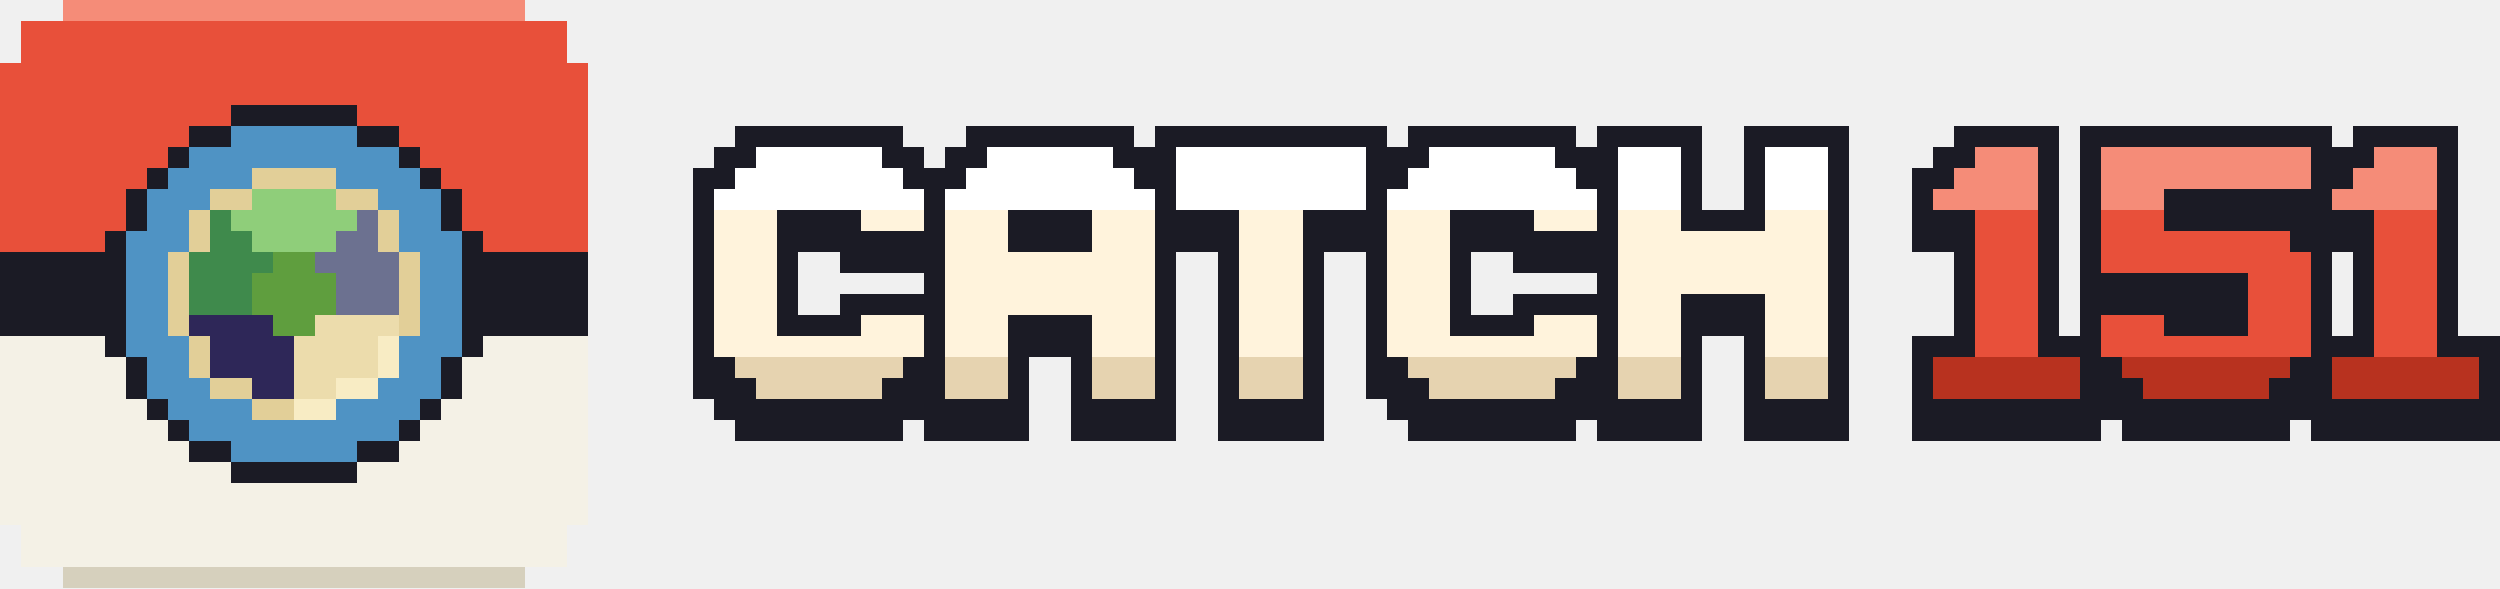
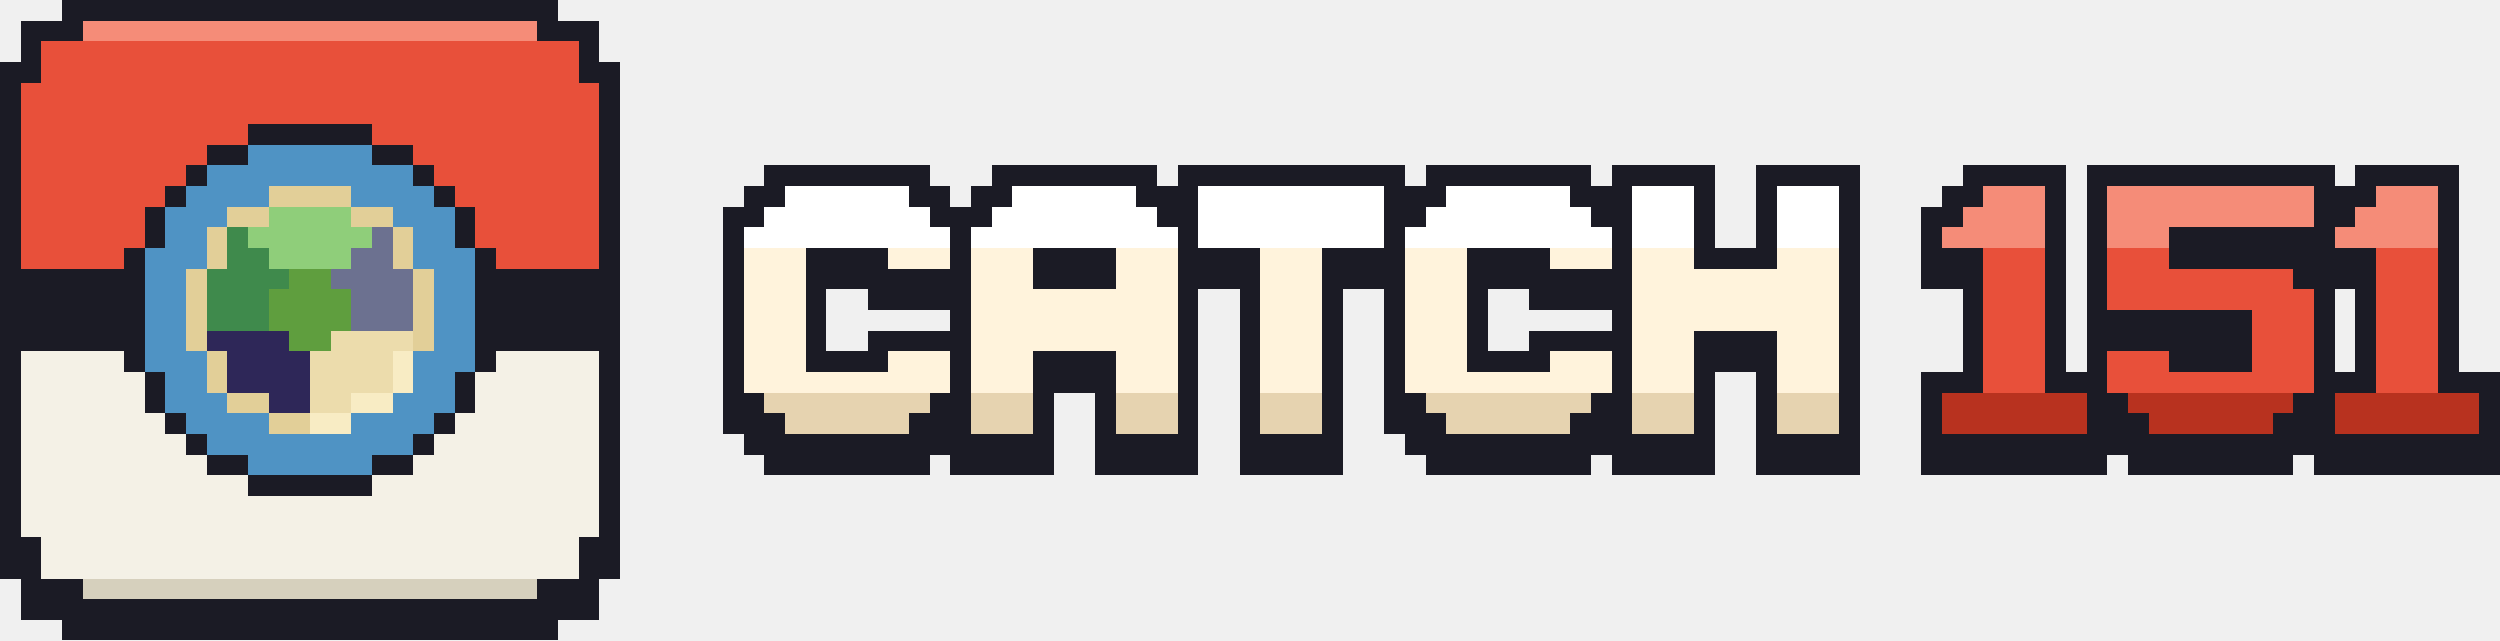
- <svg xmlns="http://www.w3.org/2000/svg" viewBox="0 0 119 28" width="119" height="28" shape-rendering="crispEdges">
-   <path fill="#f58c78" d="M3 0h22v1h-22zM94 7h3v1h-3zM100 7h10v1h-10zM113 7h3v1h-3zM93 8h4v1h-4zM100 8h10v1h-10zM112 8h4v1h-4zM92 9h5v1h-5zM100 9h3v1h-3zM111 9h5v1h-5z" />
-   <path fill="#e8503a" d="M1 1h26v1h-26zM1 2h26v1h-26zM0 3h28v1h-28zM0 4h28v1h-28zM0 5h11v1h-11zM17 5h11v1h-11zM0 6h9v1h-9zM19 6h9v1h-9zM0 7h8v1h-8zM20 7h8v1h-8zM0 8h7v1h-7zM21 8h7v1h-7zM0 9h6v1h-6zM22 9h6v1h-6zM0 10h6v1h-6zM22 10h6v1h-6zM94 10h3v1h-3zM100 10h3v1h-3zM113 10h3v1h-3zM0 11h5v1h-5zM23 11h5v1h-5zM94 11h3v1h-3zM100 11h9v1h-9zM113 11h3v1h-3zM94 12h3v1h-3zM100 12h10v1h-10zM113 12h3v1h-3zM94 13h3v1h-3zM107 13h3v1h-3zM113 13h3v1h-3zM94 14h3v1h-3zM107 14h3v1h-3zM113 14h3v1h-3zM94 15h3v1h-3zM100 15h3v1h-3zM107 15h3v1h-3zM113 15h3v1h-3zM94 16h3v1h-3zM100 16h10v1h-10zM113 16h3v1h-3z" />
-   <path fill="#1b1b25" d="M11 5h6v1h-6zM9 6h2v1h-2zM17 6h2v1h-2zM35 6h8v1h-8zM46 6h8v1h-8zM55 6h11v1h-11zM67 6h8v1h-8zM76 6h5v1h-5zM83 6h5v1h-5zM93 6h5v1h-5zM99 6h12v1h-12zM112 6h5v1h-5zM8 7h1v1h-1zM19 7h1v1h-1zM34 7h2v1h-2zM42 7h2v1h-2zM45 7h2v1h-2zM53 7h3v1h-3zM65 7h3v1h-3zM74 7h3v1h-3zM80 7h1v1h-1zM83 7h1v1h-1zM87 7h1v1h-1zM92 7h2v1h-2zM97 7h1v1h-1zM99 7h1v1h-1zM110 7h3v1h-3zM116 7h1v1h-1zM7 8h1v1h-1zM20 8h1v1h-1zM33 8h2v1h-2zM43 8h3v1h-3zM54 8h2v1h-2zM65 8h2v1h-2zM75 8h2v1h-2zM80 8h1v1h-1zM83 8h1v1h-1zM87 8h1v1h-1zM91 8h2v1h-2zM97 8h1v1h-1zM99 8h1v1h-1zM110 8h2v1h-2zM116 8h1v1h-1zM6 9h1v1h-1zM21 9h1v1h-1zM33 9h1v1h-1zM44 9h1v1h-1zM55 9h1v1h-1zM65 9h1v1h-1zM76 9h1v1h-1zM80 9h1v1h-1zM83 9h1v1h-1zM87 9h1v1h-1zM91 9h1v1h-1zM97 9h1v1h-1zM99 9h1v1h-1zM103 9h8v1h-8zM116 9h1v1h-1zM6 10h1v1h-1zM21 10h1v1h-1zM33 10h1v1h-1zM37 10h4v1h-4zM44 10h1v1h-1zM48 10h4v1h-4zM55 10h4v1h-4zM62 10h4v1h-4zM69 10h4v1h-4zM76 10h1v1h-1zM80 10h4v1h-4zM87 10h1v1h-1zM91 10h3v1h-3zM97 10h1v1h-1zM99 10h1v1h-1zM103 10h10v1h-10zM116 10h1v1h-1zM5 11h1v1h-1zM22 11h1v1h-1zM33 11h1v1h-1zM37 11h8v1h-8zM48 11h4v1h-4zM55 11h4v1h-4zM62 11h4v1h-4zM69 11h8v1h-8zM87 11h1v1h-1zM91 11h3v1h-3zM97 11h1v1h-1zM99 11h1v1h-1zM109 11h4v1h-4zM116 11h1v1h-1zM0 12h6v1h-6zM22 12h6v1h-6zM33 12h1v1h-1zM37 12h1v1h-1zM40 12h5v1h-5zM55 12h1v1h-1zM58 12h1v1h-1zM62 12h1v1h-1zM65 12h1v1h-1zM69 12h1v1h-1zM72 12h5v1h-5zM87 12h1v1h-1zM93 12h1v1h-1zM97 12h1v1h-1zM99 12h1v1h-1zM110 12h1v1h-1zM112 12h1v1h-1zM116 12h1v1h-1zM0 13h6v1h-6zM22 13h6v1h-6zM33 13h1v1h-1zM37 13h1v1h-1zM44 13h1v1h-1zM55 13h1v1h-1zM58 13h1v1h-1zM62 13h1v1h-1zM65 13h1v1h-1zM69 13h1v1h-1zM76 13h1v1h-1zM87 13h1v1h-1zM93 13h1v1h-1zM97 13h1v1h-1zM99 13h8v1h-8zM110 13h1v1h-1zM112 13h1v1h-1zM116 13h1v1h-1zM0 14h6v1h-6zM22 14h6v1h-6zM33 14h1v1h-1zM37 14h1v1h-1zM40 14h5v1h-5zM55 14h1v1h-1zM58 14h1v1h-1zM62 14h1v1h-1zM65 14h1v1h-1zM69 14h1v1h-1zM72 14h5v1h-5zM80 14h4v1h-4zM87 14h1v1h-1zM93 14h1v1h-1zM97 14h1v1h-1zM99 14h8v1h-8zM110 14h1v1h-1zM112 14h1v1h-1zM116 14h1v1h-1zM0 15h6v1h-6zM22 15h6v1h-6zM33 15h1v1h-1zM37 15h4v1h-4zM44 15h1v1h-1zM48 15h4v1h-4zM55 15h1v1h-1zM58 15h1v1h-1zM62 15h1v1h-1zM65 15h1v1h-1zM69 15h4v1h-4zM76 15h1v1h-1zM80 15h4v1h-4zM87 15h1v1h-1zM93 15h1v1h-1zM97 15h1v1h-1zM99 15h1v1h-1zM103 15h4v1h-4zM110 15h1v1h-1zM112 15h1v1h-1zM116 15h1v1h-1zM5 16h1v1h-1zM22 16h1v1h-1zM33 16h1v1h-1zM44 16h1v1h-1zM48 16h4v1h-4zM55 16h1v1h-1zM58 16h1v1h-1zM62 16h1v1h-1zM65 16h1v1h-1zM76 16h1v1h-1zM80 16h1v1h-1zM83 16h1v1h-1zM87 16h1v1h-1zM91 16h3v1h-3zM97 16h3v1h-3zM110 16h3v1h-3zM116 16h3v1h-3zM6 17h1v1h-1zM21 17h1v1h-1zM33 17h2v1h-2zM43 17h2v1h-2zM48 17h1v1h-1zM51 17h1v1h-1zM55 17h1v1h-1zM58 17h1v1h-1zM62 17h1v1h-1zM65 17h2v1h-2zM75 17h2v1h-2zM80 17h1v1h-1zM83 17h1v1h-1zM87 17h1v1h-1zM91 17h1v1h-1zM99 17h2v1h-2zM109 17h2v1h-2zM118 17h1v1h-1zM6 18h1v1h-1zM21 18h1v1h-1zM33 18h3v1h-3zM42 18h3v1h-3zM48 18h1v1h-1zM51 18h1v1h-1zM55 18h1v1h-1zM58 18h1v1h-1zM62 18h1v1h-1zM65 18h3v1h-3zM74 18h3v1h-3zM80 18h1v1h-1zM83 18h1v1h-1zM87 18h1v1h-1zM91 18h1v1h-1zM99 18h3v1h-3zM108 18h3v1h-3zM118 18h1v1h-1zM7 19h1v1h-1zM20 19h1v1h-1zM34 19h15v1h-15zM51 19h5v1h-5zM58 19h5v1h-5zM66 19h15v1h-15zM83 19h5v1h-5zM91 19h28v1h-28zM8 20h1v1h-1zM19 20h1v1h-1zM35 20h8v1h-8zM44 20h5v1h-5zM51 20h5v1h-5zM58 20h5v1h-5zM67 20h8v1h-8zM76 20h5v1h-5zM83 20h5v1h-5zM91 20h9v1h-9zM101 20h8v1h-8zM110 20h9v1h-9zM9 21h2v1h-2zM17 21h2v1h-2zM11 22h6v1h-6z" />
-   <path fill="#4f93c4" d="M11 6h6v1h-6zM9 7h10v1h-10zM8 8h4v1h-4zM16 8h4v1h-4zM7 9h3v1h-3zM18 9h3v1h-3zM7 10h2v1h-2zM19 10h2v1h-2zM6 11h3v1h-3zM19 11h3v1h-3zM6 12h2v1h-2zM20 12h2v1h-2zM6 13h2v1h-2zM20 13h2v1h-2zM6 14h2v1h-2zM20 14h2v1h-2zM6 15h2v1h-2zM20 15h2v1h-2zM6 16h3v1h-3zM19 16h3v1h-3zM7 17h2v1h-2zM19 17h2v1h-2zM7 18h3v1h-3zM18 18h3v1h-3zM8 19h4v1h-4zM16 19h4v1h-4zM9 20h10v1h-10zM11 21h6v1h-6z" />
-   <path fill="#ffffff" d="M36 7h6v1h-6zM47 7h6v1h-6zM56 7h9v1h-9zM68 7h6v1h-6zM77 7h3v1h-3zM84 7h3v1h-3zM35 8h8v1h-8zM46 8h8v1h-8zM56 8h9v1h-9zM67 8h8v1h-8zM77 8h3v1h-3zM84 8h3v1h-3zM34 9h10v1h-10zM45 9h10v1h-10zM56 9h9v1h-9zM66 9h10v1h-10zM77 9h3v1h-3zM84 9h3v1h-3z" />
-   <path fill="#e2cf98" d="M12 8h4v1h-4zM10 9h2v1h-2zM16 9h2v1h-2zM9 10h1v1h-1zM18 10h1v1h-1zM9 11h1v1h-1zM18 11h1v1h-1zM8 12h1v1h-1zM19 12h1v1h-1zM8 13h1v1h-1zM19 13h1v1h-1zM8 14h1v1h-1zM19 14h1v1h-1zM8 15h1v1h-1zM19 15h1v1h-1zM9 16h1v1h-1zM9 17h1v1h-1zM10 18h2v1h-2zM12 19h2v1h-2z" />
-   <path fill="#8fce7a" d="M12 9h4v1h-4zM11 10h6v1h-6zM12 11h4v1h-4z" />
-   <path fill="#3f8a4c" d="M10 10h1v1h-1zM10 11h2v1h-2zM9 12h4v1h-4zM9 13h3v1h-3zM9 14h3v1h-3z" />
-   <path fill="#6c7190" d="M17 10h1v1h-1zM16 11h2v1h-2zM15 12h4v1h-4zM16 13h3v1h-3zM16 14h3v1h-3z" />
-   <path fill="#fff3dc" d="M34 10h3v1h-3zM41 10h3v1h-3zM45 10h3v1h-3zM52 10h3v1h-3zM59 10h3v1h-3zM66 10h3v1h-3zM73 10h3v1h-3zM77 10h3v1h-3zM84 10h3v1h-3zM34 11h3v1h-3zM45 11h3v1h-3zM52 11h3v1h-3zM59 11h3v1h-3zM66 11h3v1h-3zM77 11h10v1h-10zM34 12h3v1h-3zM45 12h10v1h-10zM59 12h3v1h-3zM66 12h3v1h-3zM77 12h10v1h-10zM34 13h3v1h-3zM45 13h10v1h-10zM59 13h3v1h-3zM66 13h3v1h-3zM77 13h10v1h-10zM34 14h3v1h-3zM45 14h10v1h-10zM59 14h3v1h-3zM66 14h3v1h-3zM77 14h3v1h-3zM84 14h3v1h-3zM34 15h3v1h-3zM41 15h3v1h-3zM45 15h3v1h-3zM52 15h3v1h-3zM59 15h3v1h-3zM66 15h3v1h-3zM73 15h3v1h-3zM77 15h3v1h-3zM84 15h3v1h-3zM34 16h10v1h-10zM45 16h3v1h-3zM52 16h3v1h-3zM59 16h3v1h-3zM66 16h10v1h-10zM77 16h3v1h-3zM84 16h3v1h-3z" />
-   <path fill="#5f9e3e" d="M13 12h2v1h-2zM12 13h4v1h-4zM12 14h4v1h-4zM13 15h2v1h-2z" />
-   <path fill="#2e2758" d="M9 15h4v1h-4zM10 16h4v1h-4zM10 17h4v1h-4zM12 18h2v1h-2z" />
-   <path fill="#ecdcac" d="M15 15h4v1h-4zM14 16h4v1h-4zM14 17h4v1h-4zM14 18h2v1h-2z" />
-   <path fill="#f4f1e6" d="M0 16h5v1h-5zM23 16h5v1h-5zM0 17h6v1h-6zM22 17h6v1h-6zM0 18h6v1h-6zM22 18h6v1h-6zM0 19h7v1h-7zM21 19h7v1h-7zM0 20h8v1h-8zM20 20h8v1h-8zM0 21h9v1h-9zM19 21h9v1h-9zM0 22h11v1h-11zM17 22h11v1h-11zM0 23h28v1h-28zM0 24h28v1h-28zM1 25h26v1h-26zM1 26h26v1h-26z" />
-   <path fill="#f8ecc4" d="M18 16h1v1h-1zM18 17h1v1h-1zM16 18h2v1h-2zM14 19h2v1h-2z" />
-   <path fill="#e6d3b0" d="M35 17h8v1h-8zM45 17h3v1h-3zM52 17h3v1h-3zM59 17h3v1h-3zM67 17h8v1h-8zM77 17h3v1h-3zM84 17h3v1h-3zM36 18h6v1h-6zM45 18h3v1h-3zM52 18h3v1h-3zM59 18h3v1h-3zM68 18h6v1h-6zM77 18h3v1h-3zM84 18h3v1h-3z" />
-   <path fill="#b8321f" d="M92 17h7v1h-7zM101 17h8v1h-8zM111 17h7v1h-7zM92 18h7v1h-7zM102 18h6v1h-6zM111 18h7v1h-7z" />
-   <path fill="#d6d0bd" d="M3 27h22v1h-22z" />
+ <svg xmlns="http://www.w3.org/2000/svg" viewBox="0 0 121 31" width="121" height="31" shape-rendering="crispEdges">
+   <path fill="#1b1b25" d="M3 0h24v1h-24zM1 1h3v1h-3zM26 1h3v1h-3zM1 2h1v1h-1zM28 2h1v1h-1zM0 3h2v1h-2zM28 3h2v1h-2zM0 4h1v1h-1zM29 4h1v1h-1zM0 5h1v1h-1zM29 5h1v1h-1zM0 6h1v1h-1zM12 6h6v1h-6zM29 6h1v1h-1zM0 7h1v1h-1zM10 7h2v1h-2zM18 7h2v1h-2zM29 7h1v1h-1zM0 8h1v1h-1zM9 8h1v1h-1zM20 8h1v1h-1zM29 8h1v1h-1zM37 8h8v1h-8zM48 8h8v1h-8zM57 8h11v1h-11zM69 8h8v1h-8zM78 8h5v1h-5zM85 8h5v1h-5zM95 8h5v1h-5zM101 8h12v1h-12zM114 8h5v1h-5zM0 9h1v1h-1zM8 9h1v1h-1zM21 9h1v1h-1zM29 9h1v1h-1zM36 9h2v1h-2zM44 9h2v1h-2zM47 9h2v1h-2zM55 9h3v1h-3zM67 9h3v1h-3zM76 9h3v1h-3zM82 9h1v1h-1zM85 9h1v1h-1zM89 9h1v1h-1zM94 9h2v1h-2zM99 9h1v1h-1zM101 9h1v1h-1zM112 9h3v1h-3zM118 9h1v1h-1zM0 10h1v1h-1zM7 10h1v1h-1zM22 10h1v1h-1zM29 10h1v1h-1zM35 10h2v1h-2zM45 10h3v1h-3zM56 10h2v1h-2zM67 10h2v1h-2zM77 10h2v1h-2zM82 10h1v1h-1zM85 10h1v1h-1zM89 10h1v1h-1zM93 10h2v1h-2zM99 10h1v1h-1zM101 10h1v1h-1zM112 10h2v1h-2zM118 10h1v1h-1zM0 11h1v1h-1zM7 11h1v1h-1zM22 11h1v1h-1zM29 11h1v1h-1zM35 11h1v1h-1zM46 11h1v1h-1zM57 11h1v1h-1zM67 11h1v1h-1zM78 11h1v1h-1zM82 11h1v1h-1zM85 11h1v1h-1zM89 11h1v1h-1zM93 11h1v1h-1zM99 11h1v1h-1zM101 11h1v1h-1zM105 11h8v1h-8zM118 11h1v1h-1zM0 12h1v1h-1zM6 12h1v1h-1zM23 12h1v1h-1zM29 12h1v1h-1zM35 12h1v1h-1zM39 12h4v1h-4zM46 12h1v1h-1zM50 12h4v1h-4zM57 12h4v1h-4zM64 12h4v1h-4zM71 12h4v1h-4zM78 12h1v1h-1zM82 12h4v1h-4zM89 12h1v1h-1zM93 12h3v1h-3zM99 12h1v1h-1zM101 12h1v1h-1zM105 12h10v1h-10zM118 12h1v1h-1zM0 13h7v1h-7zM23 13h7v1h-7zM35 13h1v1h-1zM39 13h8v1h-8zM50 13h4v1h-4zM57 13h4v1h-4zM64 13h4v1h-4zM71 13h8v1h-8zM89 13h1v1h-1zM93 13h3v1h-3zM99 13h1v1h-1zM101 13h1v1h-1zM111 13h4v1h-4zM118 13h1v1h-1zM0 14h7v1h-7zM23 14h7v1h-7zM35 14h1v1h-1zM39 14h1v1h-1zM42 14h5v1h-5zM57 14h1v1h-1zM60 14h1v1h-1zM64 14h1v1h-1zM67 14h1v1h-1zM71 14h1v1h-1zM74 14h5v1h-5zM89 14h1v1h-1zM95 14h1v1h-1zM99 14h1v1h-1zM101 14h1v1h-1zM112 14h1v1h-1zM114 14h1v1h-1zM118 14h1v1h-1zM0 15h7v1h-7zM23 15h7v1h-7zM35 15h1v1h-1zM39 15h1v1h-1zM46 15h1v1h-1zM57 15h1v1h-1zM60 15h1v1h-1zM64 15h1v1h-1zM67 15h1v1h-1zM71 15h1v1h-1zM78 15h1v1h-1zM89 15h1v1h-1zM95 15h1v1h-1zM99 15h1v1h-1zM101 15h8v1h-8zM112 15h1v1h-1zM114 15h1v1h-1zM118 15h1v1h-1zM0 16h7v1h-7zM23 16h7v1h-7zM35 16h1v1h-1zM39 16h1v1h-1zM42 16h5v1h-5zM57 16h1v1h-1zM60 16h1v1h-1zM64 16h1v1h-1zM67 16h1v1h-1zM71 16h1v1h-1zM74 16h5v1h-5zM82 16h4v1h-4zM89 16h1v1h-1zM95 16h1v1h-1zM99 16h1v1h-1zM101 16h8v1h-8zM112 16h1v1h-1zM114 16h1v1h-1zM118 16h1v1h-1zM0 17h1v1h-1zM6 17h1v1h-1zM23 17h1v1h-1zM29 17h1v1h-1zM35 17h1v1h-1zM39 17h4v1h-4zM46 17h1v1h-1zM50 17h4v1h-4zM57 17h1v1h-1zM60 17h1v1h-1zM64 17h1v1h-1zM67 17h1v1h-1zM71 17h4v1h-4zM78 17h1v1h-1zM82 17h4v1h-4zM89 17h1v1h-1zM95 17h1v1h-1zM99 17h1v1h-1zM101 17h1v1h-1zM105 17h4v1h-4zM112 17h1v1h-1zM114 17h1v1h-1zM118 17h1v1h-1zM0 18h1v1h-1zM7 18h1v1h-1zM22 18h1v1h-1zM29 18h1v1h-1zM35 18h1v1h-1zM46 18h1v1h-1zM50 18h4v1h-4zM57 18h1v1h-1zM60 18h1v1h-1zM64 18h1v1h-1zM67 18h1v1h-1zM78 18h1v1h-1zM82 18h1v1h-1zM85 18h1v1h-1zM89 18h1v1h-1zM93 18h3v1h-3zM99 18h3v1h-3zM112 18h3v1h-3zM118 18h3v1h-3zM0 19h1v1h-1zM7 19h1v1h-1zM22 19h1v1h-1zM29 19h1v1h-1zM35 19h2v1h-2zM45 19h2v1h-2zM50 19h1v1h-1zM53 19h1v1h-1zM57 19h1v1h-1zM60 19h1v1h-1zM64 19h1v1h-1zM67 19h2v1h-2zM77 19h2v1h-2zM82 19h1v1h-1zM85 19h1v1h-1zM89 19h1v1h-1zM93 19h1v1h-1zM101 19h2v1h-2zM111 19h2v1h-2zM120 19h1v1h-1zM0 20h1v1h-1zM8 20h1v1h-1zM21 20h1v1h-1zM29 20h1v1h-1zM35 20h3v1h-3zM44 20h3v1h-3zM50 20h1v1h-1zM53 20h1v1h-1zM57 20h1v1h-1zM60 20h1v1h-1zM64 20h1v1h-1zM67 20h3v1h-3zM76 20h3v1h-3zM82 20h1v1h-1zM85 20h1v1h-1zM89 20h1v1h-1zM93 20h1v1h-1zM101 20h3v1h-3zM110 20h3v1h-3zM120 20h1v1h-1zM0 21h1v1h-1zM9 21h1v1h-1zM20 21h1v1h-1zM29 21h1v1h-1zM36 21h15v1h-15zM53 21h5v1h-5zM60 21h5v1h-5zM68 21h15v1h-15zM85 21h5v1h-5zM93 21h28v1h-28zM0 22h1v1h-1zM10 22h2v1h-2zM18 22h2v1h-2zM29 22h1v1h-1zM37 22h8v1h-8zM46 22h5v1h-5zM53 22h5v1h-5zM60 22h5v1h-5zM69 22h8v1h-8zM78 22h5v1h-5zM85 22h5v1h-5zM93 22h9v1h-9zM103 22h8v1h-8zM112 22h9v1h-9zM0 23h1v1h-1zM12 23h6v1h-6zM29 23h1v1h-1zM0 24h1v1h-1zM29 24h1v1h-1zM0 25h1v1h-1zM29 25h1v1h-1zM0 26h2v1h-2zM28 26h2v1h-2zM0 27h2v1h-2zM28 27h2v1h-2zM1 28h3v1h-3zM26 28h3v1h-3zM1 29h28v1h-28zM3 30h24v1h-24z" />
+   <path fill="#f58c78" d="M4 1h22v1h-22zM96 9h3v1h-3zM102 9h10v1h-10zM115 9h3v1h-3zM95 10h4v1h-4zM102 10h10v1h-10zM114 10h4v1h-4zM94 11h5v1h-5zM102 11h3v1h-3zM113 11h5v1h-5z" />
+   <path fill="#e8503a" d="M2 2h26v1h-26zM2 3h26v1h-26zM1 4h28v1h-28zM1 5h28v1h-28zM1 6h11v1h-11zM18 6h11v1h-11zM1 7h9v1h-9zM20 7h9v1h-9zM1 8h8v1h-8zM21 8h8v1h-8zM1 9h7v1h-7zM22 9h7v1h-7zM1 10h6v1h-6zM23 10h6v1h-6zM1 11h6v1h-6zM23 11h6v1h-6zM1 12h5v1h-5zM24 12h5v1h-5zM96 12h3v1h-3zM102 12h3v1h-3zM115 12h3v1h-3zM96 13h3v1h-3zM102 13h9v1h-9zM115 13h3v1h-3zM96 14h3v1h-3zM102 14h10v1h-10zM115 14h3v1h-3zM96 15h3v1h-3zM109 15h3v1h-3zM115 15h3v1h-3zM96 16h3v1h-3zM109 16h3v1h-3zM115 16h3v1h-3zM96 17h3v1h-3zM102 17h3v1h-3zM109 17h3v1h-3zM115 17h3v1h-3zM96 18h3v1h-3zM102 18h10v1h-10zM115 18h3v1h-3z" />
+   <path fill="#4f93c4" d="M12 7h6v1h-6zM10 8h10v1h-10zM9 9h4v1h-4zM17 9h4v1h-4zM8 10h3v1h-3zM19 10h3v1h-3zM8 11h2v1h-2zM20 11h2v1h-2zM7 12h3v1h-3zM20 12h3v1h-3zM7 13h2v1h-2zM21 13h2v1h-2zM7 14h2v1h-2zM21 14h2v1h-2zM7 15h2v1h-2zM21 15h2v1h-2zM7 16h2v1h-2zM21 16h2v1h-2zM7 17h3v1h-3zM20 17h3v1h-3zM8 18h2v1h-2zM20 18h2v1h-2zM8 19h3v1h-3zM19 19h3v1h-3zM9 20h4v1h-4zM17 20h4v1h-4zM10 21h10v1h-10zM12 22h6v1h-6z" />
+   <path fill="#e2cf98" d="M13 9h4v1h-4zM11 10h2v1h-2zM17 10h2v1h-2zM10 11h1v1h-1zM19 11h1v1h-1zM10 12h1v1h-1zM19 12h1v1h-1zM9 13h1v1h-1zM20 13h1v1h-1zM9 14h1v1h-1zM20 14h1v1h-1zM9 15h1v1h-1zM20 15h1v1h-1zM9 16h1v1h-1zM20 16h1v1h-1zM10 17h1v1h-1zM10 18h1v1h-1zM11 19h2v1h-2zM13 20h2v1h-2z" />
+   <path fill="#ffffff" d="M38 9h6v1h-6zM49 9h6v1h-6zM58 9h9v1h-9zM70 9h6v1h-6zM79 9h3v1h-3zM86 9h3v1h-3zM37 10h8v1h-8zM48 10h8v1h-8zM58 10h9v1h-9zM69 10h8v1h-8zM79 10h3v1h-3zM86 10h3v1h-3zM36 11h10v1h-10zM47 11h10v1h-10zM58 11h9v1h-9zM68 11h10v1h-10zM79 11h3v1h-3zM86 11h3v1h-3z" />
+   <path fill="#8fce7a" d="M13 10h4v1h-4zM12 11h6v1h-6zM13 12h4v1h-4z" />
+   <path fill="#3f8a4c" d="M11 11h1v1h-1zM11 12h2v1h-2zM10 13h4v1h-4zM10 14h3v1h-3zM10 15h3v1h-3z" />
+   <path fill="#6c7190" d="M18 11h1v1h-1zM17 12h2v1h-2zM16 13h4v1h-4zM17 14h3v1h-3zM17 15h3v1h-3z" />
+   <path fill="#fff3dc" d="M36 12h3v1h-3zM43 12h3v1h-3zM47 12h3v1h-3zM54 12h3v1h-3zM61 12h3v1h-3zM68 12h3v1h-3zM75 12h3v1h-3zM79 12h3v1h-3zM86 12h3v1h-3zM36 13h3v1h-3zM47 13h3v1h-3zM54 13h3v1h-3zM61 13h3v1h-3zM68 13h3v1h-3zM79 13h10v1h-10zM36 14h3v1h-3zM47 14h10v1h-10zM61 14h3v1h-3zM68 14h3v1h-3zM79 14h10v1h-10zM36 15h3v1h-3zM47 15h10v1h-10zM61 15h3v1h-3zM68 15h3v1h-3zM79 15h10v1h-10zM36 16h3v1h-3zM47 16h10v1h-10zM61 16h3v1h-3zM68 16h3v1h-3zM79 16h3v1h-3zM86 16h3v1h-3zM36 17h3v1h-3zM43 17h3v1h-3zM47 17h3v1h-3zM54 17h3v1h-3zM61 17h3v1h-3zM68 17h3v1h-3zM75 17h3v1h-3zM79 17h3v1h-3zM86 17h3v1h-3zM36 18h10v1h-10zM47 18h3v1h-3zM54 18h3v1h-3zM61 18h3v1h-3zM68 18h10v1h-10zM79 18h3v1h-3zM86 18h3v1h-3z" />
+   <path fill="#5f9e3e" d="M14 13h2v1h-2zM13 14h4v1h-4zM13 15h4v1h-4zM14 16h2v1h-2z" />
+   <path fill="#2e2758" d="M10 16h4v1h-4zM11 17h4v1h-4zM11 18h4v1h-4zM13 19h2v1h-2z" />
+   <path fill="#ecdcac" d="M16 16h4v1h-4zM15 17h4v1h-4zM15 18h4v1h-4zM15 19h2v1h-2z" />
+   <path fill="#f4f1e6" d="M1 17h5v1h-5zM24 17h5v1h-5zM1 18h6v1h-6zM23 18h6v1h-6zM1 19h6v1h-6zM23 19h6v1h-6zM1 20h7v1h-7zM22 20h7v1h-7zM1 21h8v1h-8zM21 21h8v1h-8zM1 22h9v1h-9zM20 22h9v1h-9zM1 23h11v1h-11zM18 23h11v1h-11zM1 24h28v1h-28zM1 25h28v1h-28zM2 26h26v1h-26zM2 27h26v1h-26z" />
+   <path fill="#f8ecc4" d="M19 17h1v1h-1zM19 18h1v1h-1zM17 19h2v1h-2zM15 20h2v1h-2z" />
+   <path fill="#e6d3b0" d="M37 19h8v1h-8zM47 19h3v1h-3zM54 19h3v1h-3zM61 19h3v1h-3zM69 19h8v1h-8zM79 19h3v1h-3zM86 19h3v1h-3zM38 20h6v1h-6zM47 20h3v1h-3zM54 20h3v1h-3zM61 20h3v1h-3zM70 20h6v1h-6zM79 20h3v1h-3zM86 20h3v1h-3z" />
+   <path fill="#b8321f" d="M94 19h7v1h-7zM103 19h8v1h-8zM113 19h7v1h-7zM94 20h7v1h-7zM104 20h6v1h-6zM113 20h7v1h-7z" />
+   <path fill="#d6d0bd" d="M4 28h22v1h-22z" />
</svg>
